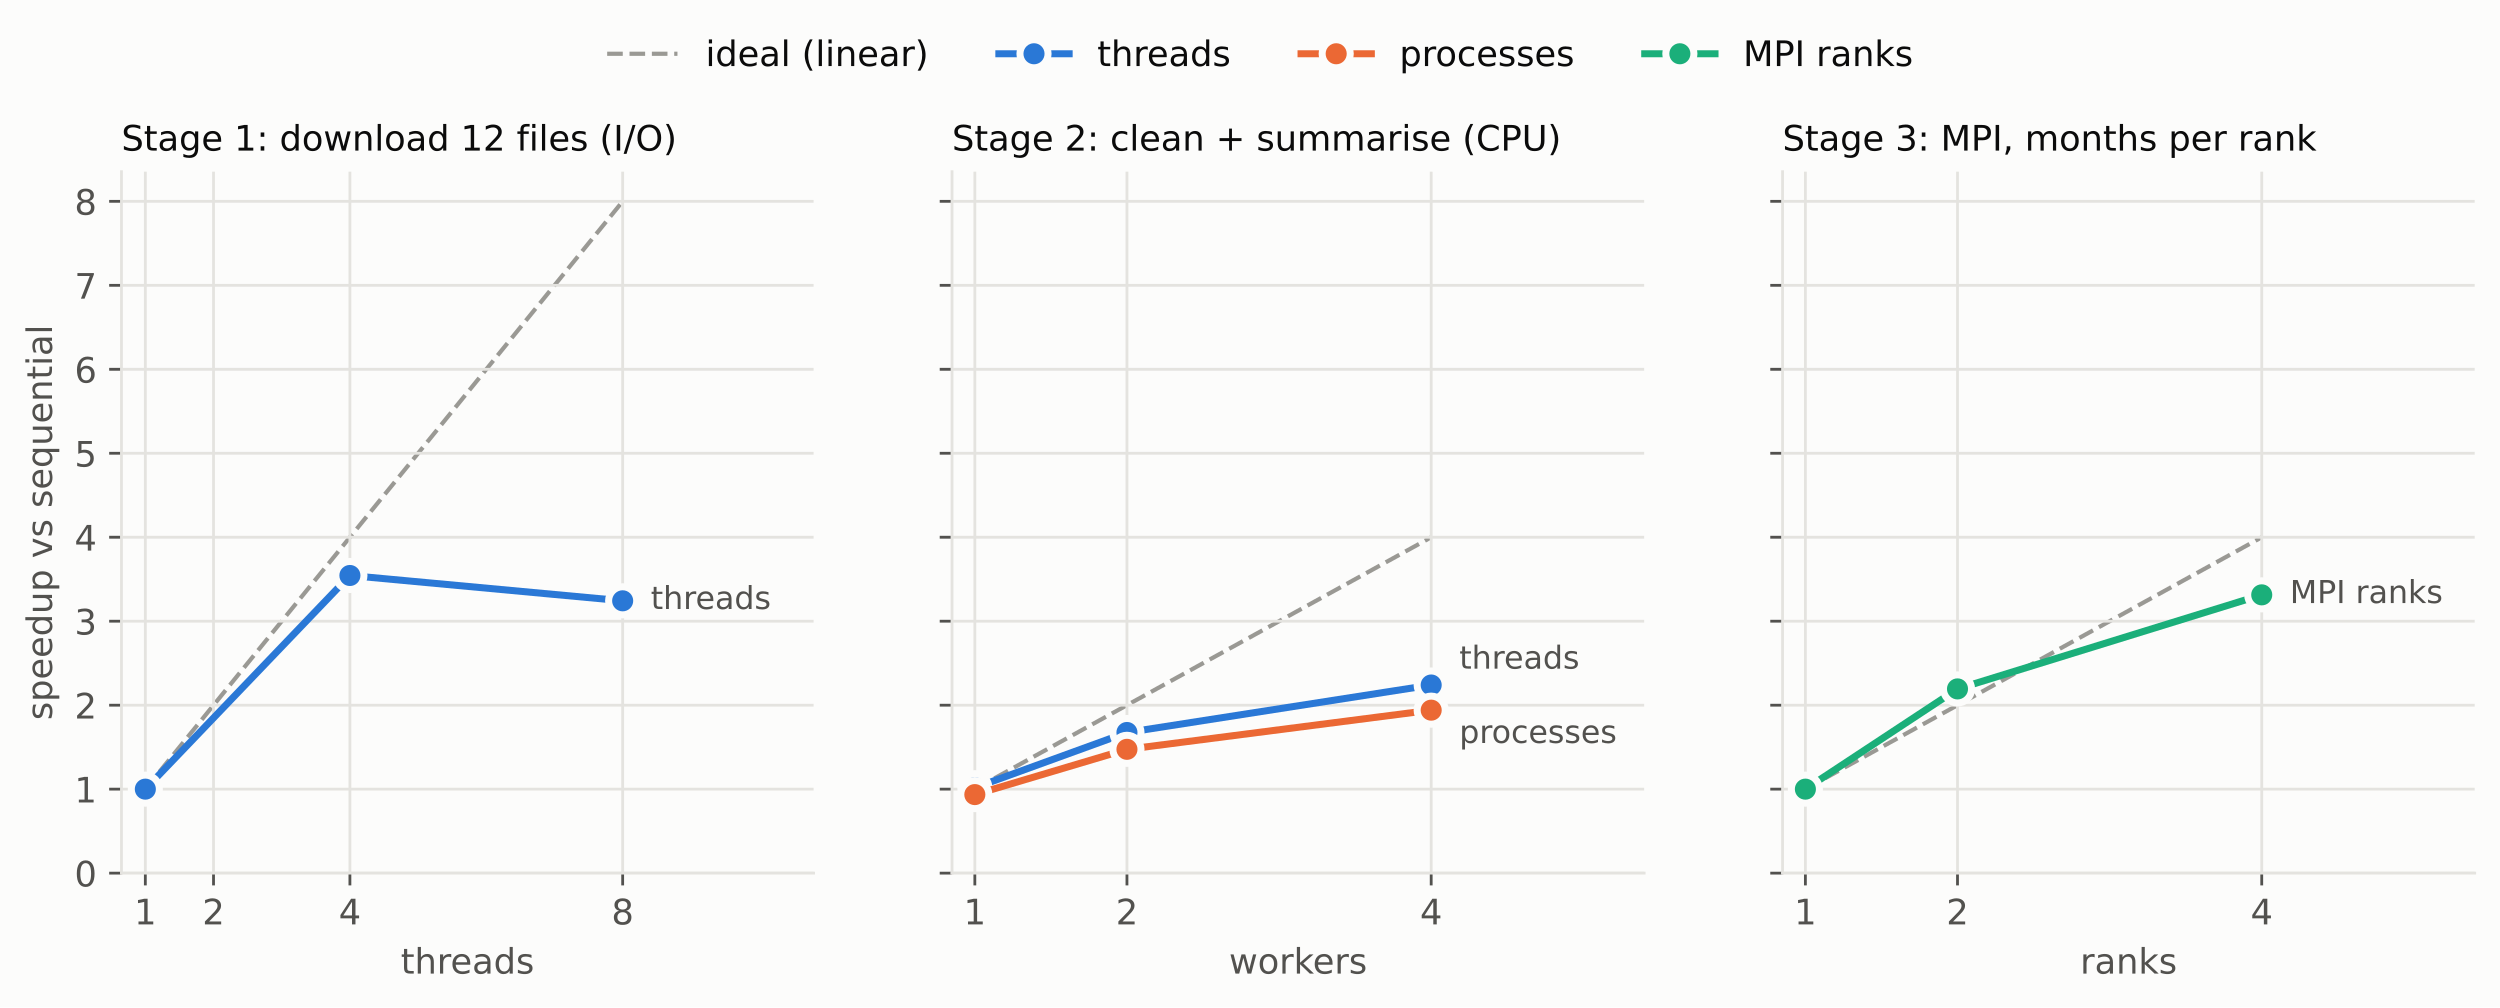
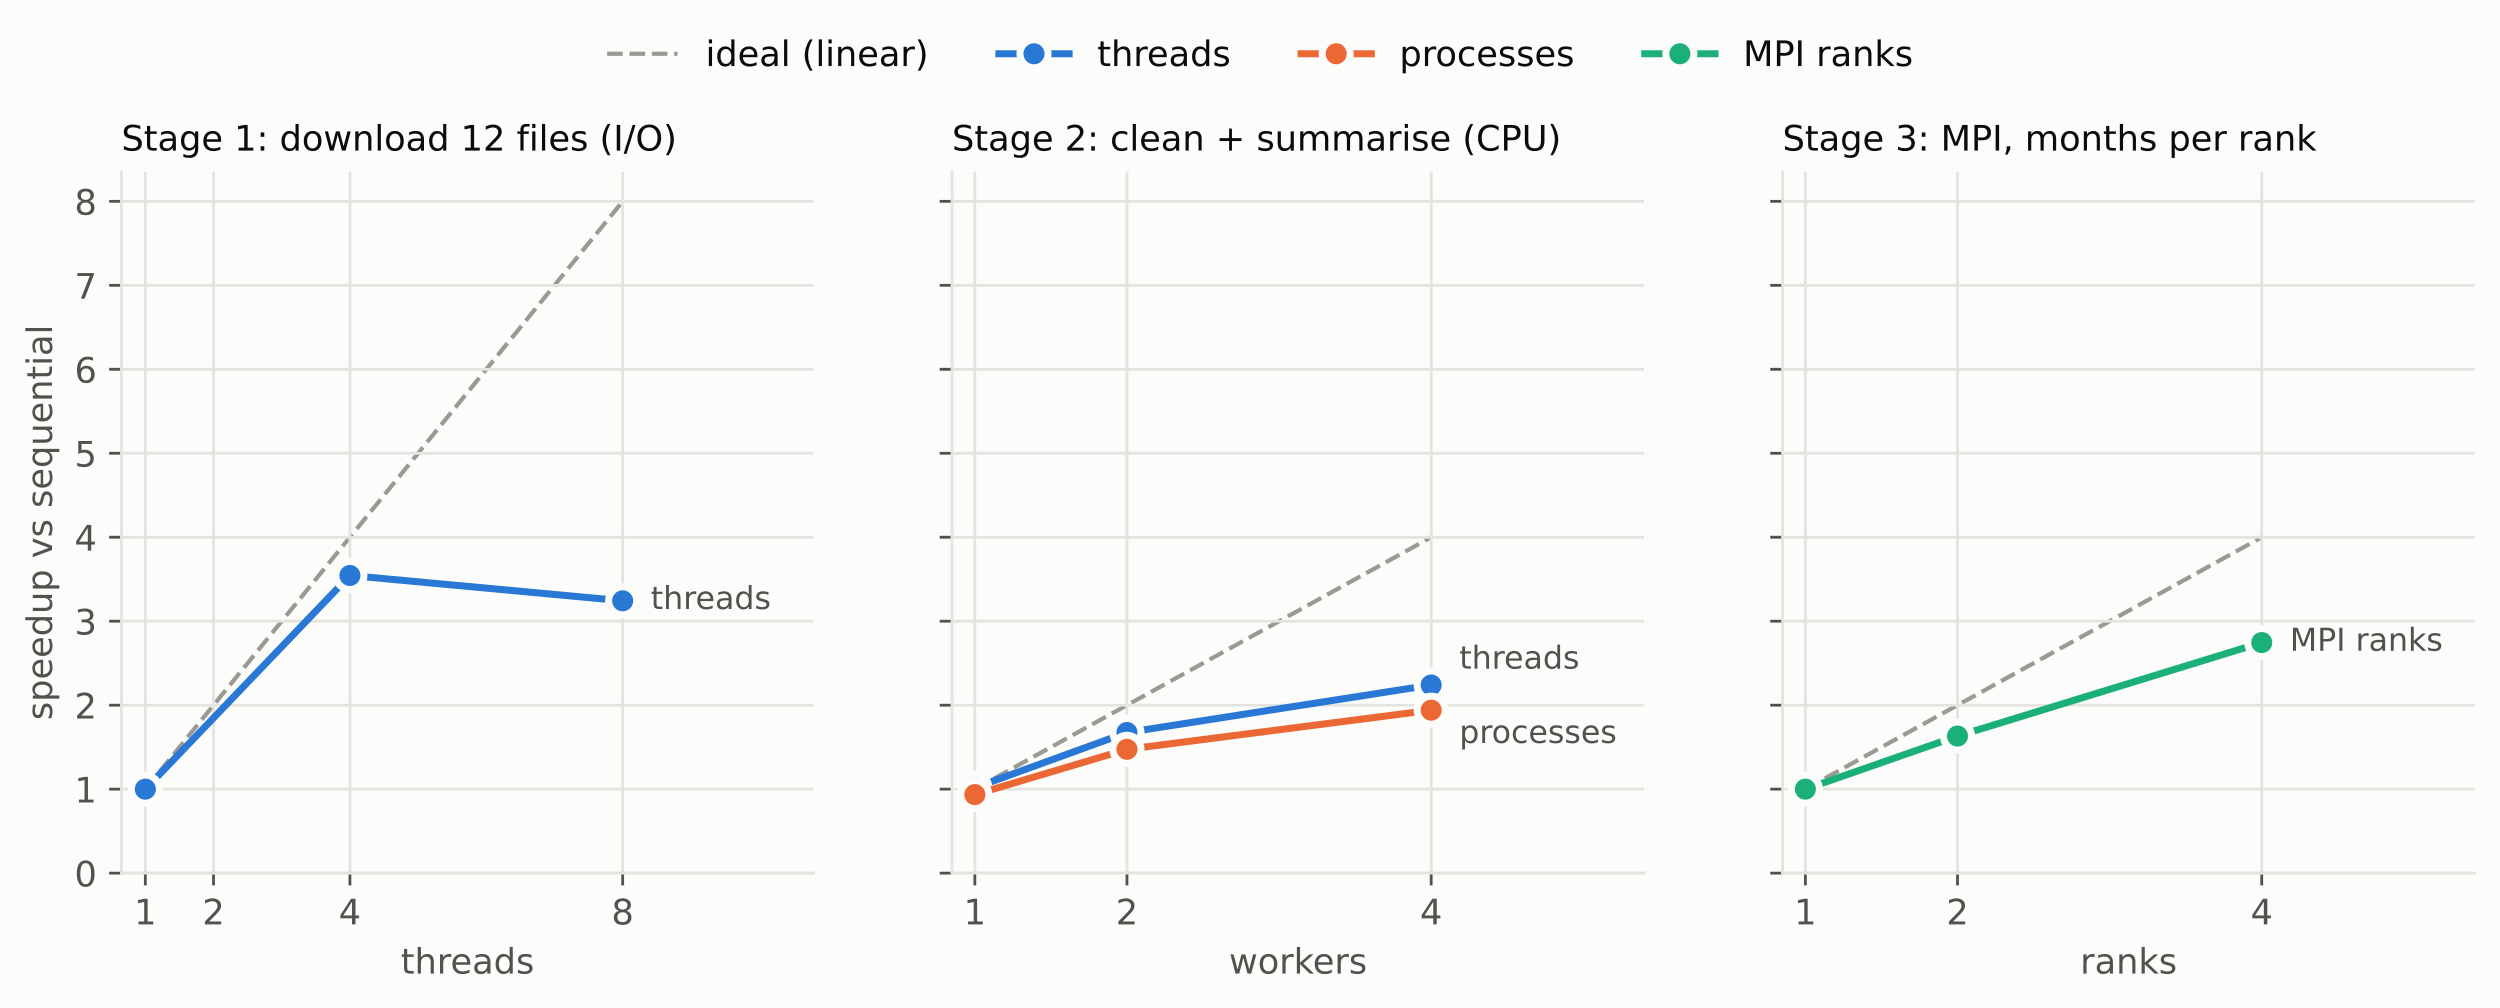
<svg xmlns="http://www.w3.org/2000/svg" xmlns:xlink="http://www.w3.org/1999/xlink" width="711.363pt" height="286.641pt" viewBox="0 0 711.363 286.641" version="1.1">
  <defs>
    <style type="text/css">*{stroke-linejoin: round; stroke-linecap: butt}</style>
  </defs>
  <g id="figure_1">
    <g id="patch_1">
      <path d="M 0 286.641  L 711.363 286.641  L 711.363 0  L 0 0  z " style="fill: #fcfcfb" />
    </g>
    <g id="axes_1">
      <g id="patch_2">
        <path d="M 34.563 248.44  L 231.504 248.44  L 231.504 48.856  L 34.563 48.856  z " style="fill: #fcfcfb" />
      </g>
      <g id="line2d_1">
        <path d="M 41.354 224.547  L 99.564 152.868  L 177.176 57.296  " clip-path="url(#p4a843d7755)" style="fill: none; stroke-dasharray: 4.44,1.92; stroke-dashoffset: 0; stroke: #9a9994; stroke-width: 1.2" />
      </g>
      <g id="matplotlib.axis_1">
        <g id="xtick_1">
          <g id="line2d_2">
            <path d="M 41.354 248.44  L 41.354 48.856  " clip-path="url(#p4a843d7755)" style="fill: none; stroke: #e4e3df; stroke-width: 0.8; stroke-linecap: square" />
          </g>
          <g id="line2d_3">
            <defs>
              <path id="mde899e0e46" d="M 0 0  L 0 3.5  " style="stroke: #52514e; stroke-width: 0.8" />
            </defs>
            <g>
              <use xlink:href="#mde899e0e46" x="41.354" y="248.44" style="fill: #52514e; stroke: #52514e; stroke-width: 0.8" />
            </g>
          </g>
          <g id="text_1">
            <text style="font-size: 10px; font-family: 'DejaVu Sans'; text-anchor: middle; fill: #52514e" x="41.354" y="263.038" transform="rotate(-0 41.35436 263.0377)">1</text>
          </g>
        </g>
        <g id="xtick_2">
          <g id="line2d_4">
            <path d="M 60.757 248.44  L 60.757 48.856  " clip-path="url(#p4a843d7755)" style="fill: none; stroke: #e4e3df; stroke-width: 0.8; stroke-linecap: square" />
          </g>
          <g id="line2d_5">
            <g>
              <use xlink:href="#mde899e0e46" x="60.757" y="248.44" style="fill: #52514e; stroke: #52514e; stroke-width: 0.8" />
            </g>
          </g>
          <g id="text_2">
            <text style="font-size: 10px; font-family: 'DejaVu Sans'; text-anchor: middle; fill: #52514e" x="60.757" y="263.038" transform="rotate(-0 60.75743 263.0377)">2</text>
          </g>
        </g>
        <g id="xtick_3">
          <g id="line2d_6">
            <path d="M 99.564 248.44  L 99.564 48.856  " clip-path="url(#p4a843d7755)" style="fill: none; stroke: #e4e3df; stroke-width: 0.8; stroke-linecap: square" />
          </g>
          <g id="line2d_7">
            <g>
              <use xlink:href="#mde899e0e46" x="99.564" y="248.44" style="fill: #52514e; stroke: #52514e; stroke-width: 0.8" />
            </g>
          </g>
          <g id="text_3">
            <text style="font-size: 10px; font-family: 'DejaVu Sans'; text-anchor: middle; fill: #52514e" x="99.564" y="263.038" transform="rotate(-0 99.56357 263.0377)">4</text>
          </g>
        </g>
        <g id="xtick_4">
          <g id="line2d_8">
            <path d="M 177.176 248.44  L 177.176 48.856  " clip-path="url(#p4a843d7755)" style="fill: none; stroke: #e4e3df; stroke-width: 0.8; stroke-linecap: square" />
          </g>
          <g id="line2d_9">
            <g>
              <use xlink:href="#mde899e0e46" x="177.176" y="248.44" style="fill: #52514e; stroke: #52514e; stroke-width: 0.8" />
            </g>
          </g>
          <g id="text_4">
            <text style="font-size: 10px; font-family: 'DejaVu Sans'; text-anchor: middle; fill: #52514e" x="177.176" y="263.038" transform="rotate(-0 177.1759 263.0377)">8</text>
          </g>
        </g>
        <g id="text_5">
          <text style="font-size: 10px; font-family: 'DejaVu Sans'; text-anchor: middle; fill: #52514e" x="133.034" y="277.038" transform="rotate(-0 133.0339 277.0384)">threads</text>
        </g>
      </g>
      <g id="matplotlib.axis_2">
        <g id="ytick_1">
          <g id="line2d_10">
            <path d="M 34.563 248.44  L 231.504 248.44  " clip-path="url(#p4a843d7755)" style="fill: none; stroke: #e4e3df; stroke-width: 0.8; stroke-linecap: square" />
          </g>
          <g id="line2d_11">
            <defs>
              <path id="mdd92d6c571" d="M 0 0  L -3.5 0  " style="stroke: #52514e; stroke-width: 0.8" />
            </defs>
            <g>
              <use xlink:href="#mdd92d6c571" x="34.563" y="248.44" style="fill: #52514e; stroke: #52514e; stroke-width: 0.8" />
            </g>
          </g>
          <g id="text_6">
            <text style="font-size: 10px; font-family: 'DejaVu Sans'; text-anchor: end; fill: #52514e" x="27.563" y="252.239" transform="rotate(-0 27.56328 252.2388)">0</text>
          </g>
        </g>
        <g id="ytick_2">
          <g id="line2d_12">
            <path d="M 34.563 224.547  L 231.504 224.547  " clip-path="url(#p4a843d7755)" style="fill: none; stroke: #e4e3df; stroke-width: 0.8; stroke-linecap: square" />
          </g>
          <g id="line2d_13">
            <g>
              <use xlink:href="#mdd92d6c571" x="34.563" y="224.547" style="fill: #52514e; stroke: #52514e; stroke-width: 0.8" />
            </g>
          </g>
          <g id="text_7">
            <text style="font-size: 10px; font-family: 'DejaVu Sans'; text-anchor: end; fill: #52514e" x="27.563" y="228.346" transform="rotate(-0 27.56328 228.3458)">1</text>
          </g>
        </g>
        <g id="ytick_3">
          <g id="line2d_14">
            <path d="M 34.563 200.654  L 231.504 200.654  " clip-path="url(#p4a843d7755)" style="fill: none; stroke: #e4e3df; stroke-width: 0.8; stroke-linecap: square" />
          </g>
          <g id="line2d_15">
            <g>
              <use xlink:href="#mdd92d6c571" x="34.563" y="200.654" style="fill: #52514e; stroke: #52514e; stroke-width: 0.8" />
            </g>
          </g>
          <g id="text_8">
            <text style="font-size: 10px; font-family: 'DejaVu Sans'; text-anchor: end; fill: #52514e" x="27.563" y="204.453" transform="rotate(-0 27.56328 204.4528)">2</text>
          </g>
        </g>
        <g id="ytick_4">
          <g id="line2d_16">
            <path d="M 34.563 176.761  L 231.504 176.761  " clip-path="url(#p4a843d7755)" style="fill: none; stroke: #e4e3df; stroke-width: 0.8; stroke-linecap: square" />
          </g>
          <g id="line2d_17">
            <g>
              <use xlink:href="#mdd92d6c571" x="34.563" y="176.761" style="fill: #52514e; stroke: #52514e; stroke-width: 0.8" />
            </g>
          </g>
          <g id="text_9">
            <text style="font-size: 10px; font-family: 'DejaVu Sans'; text-anchor: end; fill: #52514e" x="27.563" y="180.56" transform="rotate(-0 27.56328 180.5599)">3</text>
          </g>
        </g>
        <g id="ytick_5">
          <g id="line2d_18">
            <path d="M 34.563 152.868  L 231.504 152.868  " clip-path="url(#p4a843d7755)" style="fill: none; stroke: #e4e3df; stroke-width: 0.8; stroke-linecap: square" />
          </g>
          <g id="line2d_19">
            <g>
              <use xlink:href="#mdd92d6c571" x="34.563" y="152.868" style="fill: #52514e; stroke: #52514e; stroke-width: 0.8" />
            </g>
          </g>
          <g id="text_10">
            <text style="font-size: 10px; font-family: 'DejaVu Sans'; text-anchor: end; fill: #52514e" x="27.563" y="156.667" transform="rotate(-0 27.56328 156.6669)">4</text>
          </g>
        </g>
        <g id="ytick_6">
          <g id="line2d_20">
            <path d="M 34.563 128.975  L 231.504 128.975  " clip-path="url(#p4a843d7755)" style="fill: none; stroke: #e4e3df; stroke-width: 0.8; stroke-linecap: square" />
          </g>
          <g id="line2d_21">
            <g>
              <use xlink:href="#mdd92d6c571" x="34.563" y="128.975" style="fill: #52514e; stroke: #52514e; stroke-width: 0.8" />
            </g>
          </g>
          <g id="text_11">
            <text style="font-size: 10px; font-family: 'DejaVu Sans'; text-anchor: end; fill: #52514e" x="27.563" y="132.774" transform="rotate(-0 27.56328 132.7739)">5</text>
          </g>
        </g>
        <g id="ytick_7">
          <g id="line2d_22">
            <path d="M 34.563 105.082  L 231.504 105.082  " clip-path="url(#p4a843d7755)" style="fill: none; stroke: #e4e3df; stroke-width: 0.8; stroke-linecap: square" />
          </g>
          <g id="line2d_23">
            <g>
              <use xlink:href="#mdd92d6c571" x="34.563" y="105.082" style="fill: #52514e; stroke: #52514e; stroke-width: 0.8" />
            </g>
          </g>
          <g id="text_12">
            <text style="font-size: 10px; font-family: 'DejaVu Sans'; text-anchor: end; fill: #52514e" x="27.563" y="108.881" transform="rotate(-0 27.56328 108.8809)">6</text>
          </g>
        </g>
        <g id="ytick_8">
          <g id="line2d_24">
            <path d="M 34.563 81.189  L 231.504 81.189  " clip-path="url(#p4a843d7755)" style="fill: none; stroke: #e4e3df; stroke-width: 0.8; stroke-linecap: square" />
          </g>
          <g id="line2d_25">
            <g>
              <use xlink:href="#mdd92d6c571" x="34.563" y="81.189" style="fill: #52514e; stroke: #52514e; stroke-width: 0.8" />
            </g>
          </g>
          <g id="text_13">
            <text style="font-size: 10px; font-family: 'DejaVu Sans'; text-anchor: end; fill: #52514e" x="27.563" y="84.988" transform="rotate(-0 27.56328 84.98789)">7</text>
          </g>
        </g>
        <g id="ytick_9">
          <g id="line2d_26">
            <path d="M 34.563 57.296  L 231.504 57.296  " clip-path="url(#p4a843d7755)" style="fill: none; stroke: #e4e3df; stroke-width: 0.8; stroke-linecap: square" />
          </g>
          <g id="line2d_27">
            <g>
              <use xlink:href="#mdd92d6c571" x="34.563" y="57.296" style="fill: #52514e; stroke: #52514e; stroke-width: 0.8" />
            </g>
          </g>
          <g id="text_14">
            <text style="font-size: 10px; font-family: 'DejaVu Sans'; text-anchor: end; fill: #52514e" x="27.563" y="61.095" transform="rotate(-0 27.56328 61.0949)">8</text>
          </g>
        </g>
        <g id="text_15">
          <text style="font-size: 10px; font-family: 'DejaVu Sans'; text-anchor: middle; fill: #52514e" x="14.798" y="148.648" transform="rotate(-90 14.79844 148.648)">speedup vs sequential</text>
        </g>
      </g>
      <g id="patch_3">
        <path d="M 34.563 248.44  L 34.563 48.856  " style="fill: none; stroke: #e4e3df; stroke-width: 0.8; stroke-linejoin: miter; stroke-linecap: square" />
      </g>
      <g id="patch_4">
        <path d="M 34.563 248.44  L 231.504 248.44  " style="fill: none; stroke: #e4e3df; stroke-width: 0.8; stroke-linejoin: miter; stroke-linecap: square" />
      </g>
      <g id="line2d_28">
        <path d="M 41.354 224.547  L 99.564 163.752  L 177.176 170.957  " clip-path="url(#p4a843d7755)" style="fill: none; stroke: #2a78d6; stroke-width: 2; stroke-linecap: square" />
        <defs>
          <path id="mf35b9502aa" d="M 0 4  C 1.061 4 2.078 3.579 2.828 2.828  C 3.579 2.078 4 1.061 4 0  C 4 -1.061 3.579 -2.078 2.828 -2.828  C 2.078 -3.579 1.061 -4 0 -4  C -1.061 -4 -2.078 -3.579 -2.828 -2.828  C -3.579 -2.078 -4 -1.061 -4 0  C -4 1.061 -3.579 2.078 -2.828 2.828  C -2.078 3.579 -1.061 4 0 4  z " style="stroke: #fcfcfb; stroke-width: 2" />
        </defs>
        <g clip-path="url(#p4a843d7755)">
          <use xlink:href="#mf35b9502aa" x="41.354" y="224.547" style="fill: #2a78d6; stroke: #fcfcfb; stroke-width: 2" />
          <use xlink:href="#mf35b9502aa" x="99.564" y="163.752" style="fill: #2a78d6; stroke: #fcfcfb; stroke-width: 2" />
          <use xlink:href="#mf35b9502aa" x="177.176" y="170.957" style="fill: #2a78d6; stroke: #fcfcfb; stroke-width: 2" />
        </g>
      </g>
      <g id="text_16">
        <text style="font-size: 9px; font-family: 'DejaVu Sans'; text-anchor: start; fill: #52514e" x="185.176" y="173.296" transform="rotate(-0 185.1759 173.2955)">threads</text>
      </g>
      <g id="text_17">
        <text style="font-size: 10px; font-family: 'DejaVu Sans'; text-anchor: start; fill: #0b0b0b" x="34.563" y="42.856" transform="rotate(-0 34.56328 42.856)">Stage 1: download 12 files (I/O)</text>
      </g>
    </g>
    <g id="axes_2">
      <g id="patch_5">
        <path d="M 270.893 248.44  L 467.834 248.44  L 467.834 48.856  L 270.893 48.856  z " style="fill: #fcfcfb" />
      </g>
      <g id="line2d_29">
        <path d="M 277.385 224.547  L 320.669 200.654  L 407.237 152.868  " clip-path="url(#p5184404caa)" style="fill: none; stroke-dasharray: 4.44,1.92; stroke-dashoffset: 0; stroke: #9a9994; stroke-width: 1.2" />
      </g>
      <g id="matplotlib.axis_3">
        <g id="xtick_5">
          <g id="line2d_30">
            <path d="M 277.385 248.44  L 277.385 48.856  " clip-path="url(#p5184404caa)" style="fill: none; stroke: #e4e3df; stroke-width: 0.8; stroke-linecap: square" />
          </g>
          <g id="line2d_31">
            <g>
              <use xlink:href="#mde899e0e46" x="277.385" y="248.44" style="fill: #52514e; stroke: #52514e; stroke-width: 0.8" />
            </g>
          </g>
          <g id="text_18">
            <text style="font-size: 10px; font-family: 'DejaVu Sans'; text-anchor: middle; fill: #52514e" x="277.385" y="263.038" transform="rotate(-0 277.3853 263.0377)">1</text>
          </g>
        </g>
        <g id="xtick_6">
          <g id="line2d_32">
            <path d="M 320.669 248.44  L 320.669 48.856  " clip-path="url(#p5184404caa)" style="fill: none; stroke: #e4e3df; stroke-width: 0.8; stroke-linecap: square" />
          </g>
          <g id="line2d_33">
            <g>
              <use xlink:href="#mde899e0e46" x="320.669" y="248.44" style="fill: #52514e; stroke: #52514e; stroke-width: 0.8" />
            </g>
          </g>
          <g id="text_19">
            <text style="font-size: 10px; font-family: 'DejaVu Sans'; text-anchor: middle; fill: #52514e" x="320.669" y="263.038" transform="rotate(-0 320.669 263.0377)">2</text>
          </g>
        </g>
        <g id="xtick_7">
          <g id="line2d_34">
            <path d="M 407.237 248.44  L 407.237 48.856  " clip-path="url(#p5184404caa)" style="fill: none; stroke: #e4e3df; stroke-width: 0.8; stroke-linecap: square" />
          </g>
          <g id="line2d_35">
            <g>
              <use xlink:href="#mde899e0e46" x="407.237" y="248.44" style="fill: #52514e; stroke: #52514e; stroke-width: 0.8" />
            </g>
          </g>
          <g id="text_20">
            <text style="font-size: 10px; font-family: 'DejaVu Sans'; text-anchor: middle; fill: #52514e" x="407.237" y="263.038" transform="rotate(-0 407.2366 263.0377)">4</text>
          </g>
        </g>
        <g id="text_21">
          <text style="font-size: 10px; font-family: 'DejaVu Sans'; text-anchor: middle; fill: #52514e" x="369.363" y="277.038" transform="rotate(-0 369.3633 277.0384)">workers</text>
        </g>
      </g>
      <g id="matplotlib.axis_4">
        <g id="ytick_10">
          <g id="line2d_36">
            <path d="M 270.893 248.44  L 467.834 248.44  " clip-path="url(#p5184404caa)" style="fill: none; stroke: #e4e3df; stroke-width: 0.8; stroke-linecap: square" />
          </g>
          <g id="line2d_37">
            <g>
              <use xlink:href="#mdd92d6c571" x="270.893" y="248.44" style="fill: #52514e; stroke: #52514e; stroke-width: 0.8" />
            </g>
          </g>
        </g>
        <g id="ytick_11">
          <g id="line2d_38">
            <path d="M 270.893 224.547  L 467.834 224.547  " clip-path="url(#p5184404caa)" style="fill: none; stroke: #e4e3df; stroke-width: 0.8; stroke-linecap: square" />
          </g>
          <g id="line2d_39">
            <g>
              <use xlink:href="#mdd92d6c571" x="270.893" y="224.547" style="fill: #52514e; stroke: #52514e; stroke-width: 0.8" />
            </g>
          </g>
        </g>
        <g id="ytick_12">
          <g id="line2d_40">
            <path d="M 270.893 200.654  L 467.834 200.654  " clip-path="url(#p5184404caa)" style="fill: none; stroke: #e4e3df; stroke-width: 0.8; stroke-linecap: square" />
          </g>
          <g id="line2d_41">
            <g>
              <use xlink:href="#mdd92d6c571" x="270.893" y="200.654" style="fill: #52514e; stroke: #52514e; stroke-width: 0.8" />
            </g>
          </g>
        </g>
        <g id="ytick_13">
          <g id="line2d_42">
            <path d="M 270.893 176.761  L 467.834 176.761  " clip-path="url(#p5184404caa)" style="fill: none; stroke: #e4e3df; stroke-width: 0.8; stroke-linecap: square" />
          </g>
          <g id="line2d_43">
            <g>
              <use xlink:href="#mdd92d6c571" x="270.893" y="176.761" style="fill: #52514e; stroke: #52514e; stroke-width: 0.8" />
            </g>
          </g>
        </g>
        <g id="ytick_14">
          <g id="line2d_44">
            <path d="M 270.893 152.868  L 467.834 152.868  " clip-path="url(#p5184404caa)" style="fill: none; stroke: #e4e3df; stroke-width: 0.8; stroke-linecap: square" />
          </g>
          <g id="line2d_45">
            <g>
              <use xlink:href="#mdd92d6c571" x="270.893" y="152.868" style="fill: #52514e; stroke: #52514e; stroke-width: 0.8" />
            </g>
          </g>
        </g>
        <g id="ytick_15">
          <g id="line2d_46">
            <path d="M 270.893 128.975  L 467.834 128.975  " clip-path="url(#p5184404caa)" style="fill: none; stroke: #e4e3df; stroke-width: 0.8; stroke-linecap: square" />
          </g>
          <g id="line2d_47">
            <g>
              <use xlink:href="#mdd92d6c571" x="270.893" y="128.975" style="fill: #52514e; stroke: #52514e; stroke-width: 0.8" />
            </g>
          </g>
        </g>
        <g id="ytick_16">
          <g id="line2d_48">
            <path d="M 270.893 105.082  L 467.834 105.082  " clip-path="url(#p5184404caa)" style="fill: none; stroke: #e4e3df; stroke-width: 0.8; stroke-linecap: square" />
          </g>
          <g id="line2d_49">
            <g>
              <use xlink:href="#mdd92d6c571" x="270.893" y="105.082" style="fill: #52514e; stroke: #52514e; stroke-width: 0.8" />
            </g>
          </g>
        </g>
        <g id="ytick_17">
          <g id="line2d_50">
            <path d="M 270.893 81.189  L 467.834 81.189  " clip-path="url(#p5184404caa)" style="fill: none; stroke: #e4e3df; stroke-width: 0.8; stroke-linecap: square" />
          </g>
          <g id="line2d_51">
            <g>
              <use xlink:href="#mdd92d6c571" x="270.893" y="81.189" style="fill: #52514e; stroke: #52514e; stroke-width: 0.8" />
            </g>
          </g>
        </g>
        <g id="ytick_18">
          <g id="line2d_52">
            <path d="M 270.893 57.296  L 467.834 57.296  " clip-path="url(#p5184404caa)" style="fill: none; stroke: #e4e3df; stroke-width: 0.8; stroke-linecap: square" />
          </g>
          <g id="line2d_53">
            <g>
              <use xlink:href="#mdd92d6c571" x="270.893" y="57.296" style="fill: #52514e; stroke: #52514e; stroke-width: 0.8" />
            </g>
          </g>
        </g>
      </g>
      <g id="patch_6">
        <path d="M 270.893 248.44  L 270.893 48.856  " style="fill: none; stroke: #e4e3df; stroke-width: 0.8; stroke-linejoin: miter; stroke-linecap: square" />
      </g>
      <g id="patch_7">
        <path d="M 270.893 248.44  L 467.834 248.44  " style="fill: none; stroke: #e4e3df; stroke-width: 0.8; stroke-linejoin: miter; stroke-linecap: square" />
      </g>
      <g id="line2d_54">
        <path d="M 277.385 224.141  L 320.669 208.425  L 407.237 194.917  " clip-path="url(#p5184404caa)" style="fill: none; stroke: #2a78d6; stroke-width: 2; stroke-linecap: square" />
        <g clip-path="url(#p5184404caa)">
          <use xlink:href="#mf35b9502aa" x="277.385" y="224.141" style="fill: #2a78d6; stroke: #fcfcfb; stroke-width: 2" />
          <use xlink:href="#mf35b9502aa" x="320.669" y="208.425" style="fill: #2a78d6; stroke: #fcfcfb; stroke-width: 2" />
          <use xlink:href="#mf35b9502aa" x="407.237" y="194.917" style="fill: #2a78d6; stroke: #fcfcfb; stroke-width: 2" />
        </g>
      </g>
      <g id="text_22">
        <text style="font-size: 9px; font-family: 'DejaVu Sans'; text-anchor: start; fill: #52514e" x="415.237" y="190.255" transform="rotate(-0 415.2366 190.2548)">threads</text>
      </g>
      <g id="line2d_55">
        <path d="M 277.385 226.097  L 320.669 213.216  L 407.237 202.072  " clip-path="url(#p5184404caa)" style="fill: none; stroke: #eb6834; stroke-width: 2; stroke-linecap: square" />
        <defs>
          <path id="mecc8dfacef" d="M 0 4  C 1.061 4 2.078 3.579 2.828 2.828  C 3.579 2.078 4 1.061 4 0  C 4 -1.061 3.579 -2.078 2.828 -2.828  C 2.078 -3.579 1.061 -4 0 -4  C -1.061 -4 -2.078 -3.579 -2.828 -2.828  C -3.579 -2.078 -4 -1.061 -4 0  C -4 1.061 -3.579 2.078 -2.828 2.828  C -2.078 3.579 -1.061 4 0 4  z " style="stroke: #fcfcfb; stroke-width: 2" />
        </defs>
        <g clip-path="url(#p5184404caa)">
          <use xlink:href="#mecc8dfacef" x="277.385" y="226.097" style="fill: #eb6834; stroke: #fcfcfb; stroke-width: 2" />
          <use xlink:href="#mecc8dfacef" x="320.669" y="213.216" style="fill: #eb6834; stroke: #fcfcfb; stroke-width: 2" />
          <use xlink:href="#mecc8dfacef" x="407.237" y="202.072" style="fill: #eb6834; stroke: #fcfcfb; stroke-width: 2" />
        </g>
      </g>
      <g id="text_23">
        <text style="font-size: 9px; font-family: 'DejaVu Sans'; text-anchor: start; fill: #52514e" x="415.237" y="211.41" transform="rotate(-0 415.2366 211.4098)">processes</text>
      </g>
      <g id="text_24">
        <text style="font-size: 10px; font-family: 'DejaVu Sans'; text-anchor: start; fill: #0b0b0b" x="270.893" y="42.856" transform="rotate(-0 270.8927 42.856)">Stage 2: clean + summarise (CPU)</text>
      </g>
    </g>
    <g id="axes_3">
      <g id="patch_8">
        <path d="M 507.222 248.44  L 704.163 248.44  L 704.163 48.856  L 507.222 48.856  z " style="fill: #fcfcfb" />
      </g>
      <g id="line2d_56">
        <path d="M 513.715 224.547  L 556.998 200.654  L 643.566 152.868  " clip-path="url(#p477a62e7a0)" style="fill: none; stroke-dasharray: 4.44,1.92; stroke-dashoffset: 0; stroke: #9a9994; stroke-width: 1.2" />
      </g>
      <g id="matplotlib.axis_5">
        <g id="xtick_8">
          <g id="line2d_57">
            <path d="M 513.715 248.44  L 513.715 48.856  " clip-path="url(#p477a62e7a0)" style="fill: none; stroke: #e4e3df; stroke-width: 0.8; stroke-linecap: square" />
          </g>
          <g id="line2d_58">
            <g>
              <use xlink:href="#mde899e0e46" x="513.715" y="248.44" style="fill: #52514e; stroke: #52514e; stroke-width: 0.8" />
            </g>
          </g>
          <g id="text_25">
            <text style="font-size: 10px; font-family: 'DejaVu Sans'; text-anchor: middle; fill: #52514e" x="513.715" y="263.038" transform="rotate(-0 513.7147 263.0377)">1</text>
          </g>
        </g>
        <g id="xtick_9">
          <g id="line2d_59">
            <path d="M 556.998 248.44  L 556.998 48.856  " clip-path="url(#p477a62e7a0)" style="fill: none; stroke: #e4e3df; stroke-width: 0.8; stroke-linecap: square" />
          </g>
          <g id="line2d_60">
            <g>
              <use xlink:href="#mde899e0e46" x="556.998" y="248.44" style="fill: #52514e; stroke: #52514e; stroke-width: 0.8" />
            </g>
          </g>
          <g id="text_26">
            <text style="font-size: 10px; font-family: 'DejaVu Sans'; text-anchor: middle; fill: #52514e" x="556.998" y="263.038" transform="rotate(-0 556.9984 263.0377)">2</text>
          </g>
        </g>
        <g id="xtick_10">
          <g id="line2d_61">
            <path d="M 643.566 248.44  L 643.566 48.856  " clip-path="url(#p477a62e7a0)" style="fill: none; stroke: #e4e3df; stroke-width: 0.8; stroke-linecap: square" />
          </g>
          <g id="line2d_62">
            <g>
              <use xlink:href="#mde899e0e46" x="643.566" y="248.44" style="fill: #52514e; stroke: #52514e; stroke-width: 0.8" />
            </g>
          </g>
          <g id="text_27">
            <text style="font-size: 10px; font-family: 'DejaVu Sans'; text-anchor: middle; fill: #52514e" x="643.566" y="263.038" transform="rotate(-0 643.566 263.0377)">4</text>
          </g>
        </g>
        <g id="text_28">
          <text style="font-size: 10px; font-family: 'DejaVu Sans'; text-anchor: middle; fill: #52514e" x="605.693" y="277.038" transform="rotate(-0 605.6927 277.0384)">ranks</text>
        </g>
      </g>
      <g id="matplotlib.axis_6">
        <g id="ytick_19">
          <g id="line2d_63">
            <path d="M 507.222 248.44  L 704.163 248.44  " clip-path="url(#p477a62e7a0)" style="fill: none; stroke: #e4e3df; stroke-width: 0.8; stroke-linecap: square" />
          </g>
          <g id="line2d_64">
            <g>
              <use xlink:href="#mdd92d6c571" x="507.222" y="248.44" style="fill: #52514e; stroke: #52514e; stroke-width: 0.8" />
            </g>
          </g>
        </g>
        <g id="ytick_20">
          <g id="line2d_65">
            <path d="M 507.222 224.547  L 704.163 224.547  " clip-path="url(#p477a62e7a0)" style="fill: none; stroke: #e4e3df; stroke-width: 0.8; stroke-linecap: square" />
          </g>
          <g id="line2d_66">
            <g>
              <use xlink:href="#mdd92d6c571" x="507.222" y="224.547" style="fill: #52514e; stroke: #52514e; stroke-width: 0.8" />
            </g>
          </g>
        </g>
        <g id="ytick_21">
          <g id="line2d_67">
            <path d="M 507.222 200.654  L 704.163 200.654  " clip-path="url(#p477a62e7a0)" style="fill: none; stroke: #e4e3df; stroke-width: 0.8; stroke-linecap: square" />
          </g>
          <g id="line2d_68">
            <g>
              <use xlink:href="#mdd92d6c571" x="507.222" y="200.654" style="fill: #52514e; stroke: #52514e; stroke-width: 0.8" />
            </g>
          </g>
        </g>
        <g id="ytick_22">
          <g id="line2d_69">
            <path d="M 507.222 176.761  L 704.163 176.761  " clip-path="url(#p477a62e7a0)" style="fill: none; stroke: #e4e3df; stroke-width: 0.8; stroke-linecap: square" />
          </g>
          <g id="line2d_70">
            <g>
              <use xlink:href="#mdd92d6c571" x="507.222" y="176.761" style="fill: #52514e; stroke: #52514e; stroke-width: 0.8" />
            </g>
          </g>
        </g>
        <g id="ytick_23">
          <g id="line2d_71">
            <path d="M 507.222 152.868  L 704.163 152.868  " clip-path="url(#p477a62e7a0)" style="fill: none; stroke: #e4e3df; stroke-width: 0.8; stroke-linecap: square" />
          </g>
          <g id="line2d_72">
            <g>
              <use xlink:href="#mdd92d6c571" x="507.222" y="152.868" style="fill: #52514e; stroke: #52514e; stroke-width: 0.8" />
            </g>
          </g>
        </g>
        <g id="ytick_24">
          <g id="line2d_73">
            <path d="M 507.222 128.975  L 704.163 128.975  " clip-path="url(#p477a62e7a0)" style="fill: none; stroke: #e4e3df; stroke-width: 0.8; stroke-linecap: square" />
          </g>
          <g id="line2d_74">
            <g>
              <use xlink:href="#mdd92d6c571" x="507.222" y="128.975" style="fill: #52514e; stroke: #52514e; stroke-width: 0.8" />
            </g>
          </g>
        </g>
        <g id="ytick_25">
          <g id="line2d_75">
            <path d="M 507.222 105.082  L 704.163 105.082  " clip-path="url(#p477a62e7a0)" style="fill: none; stroke: #e4e3df; stroke-width: 0.8; stroke-linecap: square" />
          </g>
          <g id="line2d_76">
            <g>
              <use xlink:href="#mdd92d6c571" x="507.222" y="105.082" style="fill: #52514e; stroke: #52514e; stroke-width: 0.8" />
            </g>
          </g>
        </g>
        <g id="ytick_26">
          <g id="line2d_77">
            <path d="M 507.222 81.189  L 704.163 81.189  " clip-path="url(#p477a62e7a0)" style="fill: none; stroke: #e4e3df; stroke-width: 0.8; stroke-linecap: square" />
          </g>
          <g id="line2d_78">
            <g>
              <use xlink:href="#mdd92d6c571" x="507.222" y="81.189" style="fill: #52514e; stroke: #52514e; stroke-width: 0.8" />
            </g>
          </g>
        </g>
        <g id="ytick_27">
          <g id="line2d_79">
            <path d="M 507.222 57.296  L 704.163 57.296  " clip-path="url(#p477a62e7a0)" style="fill: none; stroke: #e4e3df; stroke-width: 0.8; stroke-linecap: square" />
          </g>
          <g id="line2d_80">
            <g>
              <use xlink:href="#mdd92d6c571" x="507.222" y="57.296" style="fill: #52514e; stroke: #52514e; stroke-width: 0.8" />
            </g>
          </g>
        </g>
      </g>
      <g id="patch_9">
        <path d="M 507.222 248.44  L 507.222 48.856  " style="fill: none; stroke: #e4e3df; stroke-width: 0.8; stroke-linejoin: miter; stroke-linecap: square" />
      </g>
      <g id="patch_10">
        <path d="M 507.222 248.44  L 704.163 248.44  " style="fill: none; stroke: #e4e3df; stroke-width: 0.8; stroke-linejoin: miter; stroke-linecap: square" />
      </g>
      <g id="line2d_81">
-         <path d="M 513.715 224.547  L 556.998 196.027  L 643.566 169.262  " clip-path="url(#p477a62e7a0)" style="fill: none; stroke: #1baf7a; stroke-width: 2; stroke-linecap: square" />
+         <path d="M 513.715 224.547  L 556.998 209.446  L 643.566 182.837  " clip-path="url(#p477a62e7a0)" style="fill: none; stroke: #1baf7a; stroke-width: 2; stroke-linecap: square" />
        <defs>
          <path id="mbab7544c4c" d="M 0 4  C 1.061 4 2.078 3.579 2.828 2.828  C 3.579 2.078 4 1.061 4 0  C 4 -1.061 3.579 -2.078 2.828 -2.828  C 2.078 -3.579 1.061 -4 0 -4  C -1.061 -4 -2.078 -3.579 -2.828 -2.828  C -3.579 -2.078 -4 -1.061 -4 0  C -4 1.061 -3.579 2.078 -2.828 2.828  C -2.078 3.579 -1.061 4 0 4  z " style="stroke: #fcfcfb; stroke-width: 2" />
        </defs>
        <g clip-path="url(#p477a62e7a0)">
          <use xlink:href="#mbab7544c4c" x="513.715" y="224.547" style="fill: #1baf7a; stroke: #fcfcfb; stroke-width: 2" />
-           <use xlink:href="#mbab7544c4c" x="556.998" y="196.027" style="fill: #1baf7a; stroke: #fcfcfb; stroke-width: 2" />
-           <use xlink:href="#mbab7544c4c" x="643.566" y="169.262" style="fill: #1baf7a; stroke: #fcfcfb; stroke-width: 2" />
+           <use xlink:href="#mbab7544c4c" x="556.998" y="209.446" style="fill: #1baf7a; stroke: #fcfcfb; stroke-width: 2" />
+           <use xlink:href="#mbab7544c4c" x="643.566" y="182.837" style="fill: #1baf7a; stroke: #fcfcfb; stroke-width: 2" />
        </g>
      </g>
      <g id="text_29">
-         <text style="font-size: 9px; font-family: 'DejaVu Sans'; text-anchor: start; fill: #52514e" x="651.566" y="171.6" transform="rotate(-0 651.566 171.6005)">MPI ranks</text>
+         <text style="font-size: 9px; font-family: 'DejaVu Sans'; text-anchor: start; fill: #52514e" x="651.566" y="185.176" transform="rotate(-0 651.566 185.1755)">MPI ranks</text>
      </g>
      <g id="text_30">
        <text style="font-size: 10px; font-family: 'DejaVu Sans'; text-anchor: start; fill: #0b0b0b" x="507.222" y="42.856" transform="rotate(-0 507.2221 42.856)">Stage 3: MPI, months per rank</text>
      </g>
    </g>
    <g id="legend_1">
      <g id="line2d_82">
        <path d="M 172.766 15.298  L 182.766 15.298  L 192.766 15.298  " style="fill: none; stroke-dasharray: 4.44,1.92; stroke-dashoffset: 0; stroke: #9a9994; stroke-width: 1.2" />
      </g>
      <g id="text_31">
        <text style="font-size: 10px; font-family: 'DejaVu Sans'; text-anchor: start; fill: #0b0b0b" x="200.766" y="18.798" transform="rotate(-0 200.7664 18.79844)">ideal (linear)</text>
      </g>
      <g id="line2d_83">
        <path d="M 284.22 15.298  L 294.22 15.298  L 304.22 15.298  " style="fill: none; stroke: #2a78d6; stroke-width: 2; stroke-linecap: square" />
        <g>
          <use xlink:href="#mf35b9502aa" x="294.22" y="15.298" style="fill: #2a78d6; stroke: #fcfcfb; stroke-width: 2" />
        </g>
      </g>
      <g id="text_32">
        <text style="font-size: 10px; font-family: 'DejaVu Sans'; text-anchor: start; fill: #0b0b0b" x="312.22" y="18.798" transform="rotate(-0 312.2195 18.79844)">threads</text>
      </g>
      <g id="line2d_84">
        <path d="M 370.207 15.298  L 380.207 15.298  L 390.207 15.298  " style="fill: none; stroke: #eb6834; stroke-width: 2; stroke-linecap: square" />
        <g>
          <use xlink:href="#mecc8dfacef" x="380.207" y="15.298" style="fill: #eb6834; stroke: #fcfcfb; stroke-width: 2" />
        </g>
      </g>
      <g id="text_33">
        <text style="font-size: 10px; font-family: 'DejaVu Sans'; text-anchor: start; fill: #0b0b0b" x="398.207" y="18.798" transform="rotate(-0 398.207 18.79844)">processes</text>
      </g>
      <g id="line2d_85">
        <path d="M 467.998 15.298  L 477.998 15.298  L 487.998 15.298  " style="fill: none; stroke: #1baf7a; stroke-width: 2; stroke-linecap: square" />
        <g>
          <use xlink:href="#mbab7544c4c" x="477.998" y="15.298" style="fill: #1baf7a; stroke: #fcfcfb; stroke-width: 2" />
        </g>
      </g>
      <g id="text_34">
        <text style="font-size: 10px; font-family: 'DejaVu Sans'; text-anchor: start; fill: #0b0b0b" x="495.998" y="18.798" transform="rotate(-0 495.9977 18.79844)">MPI ranks</text>
      </g>
    </g>
  </g>
  <defs>
    <clipPath id="p4a843d7755">
      <rect x="34.563" y="48.856" width="196.941" height="199.584" />
    </clipPath>
    <clipPath id="p5184404caa">
      <rect x="270.893" y="48.856" width="196.941" height="199.584" />
    </clipPath>
    <clipPath id="p477a62e7a0">
      <rect x="507.222" y="48.856" width="196.941" height="199.584" />
    </clipPath>
  </defs>
</svg>
